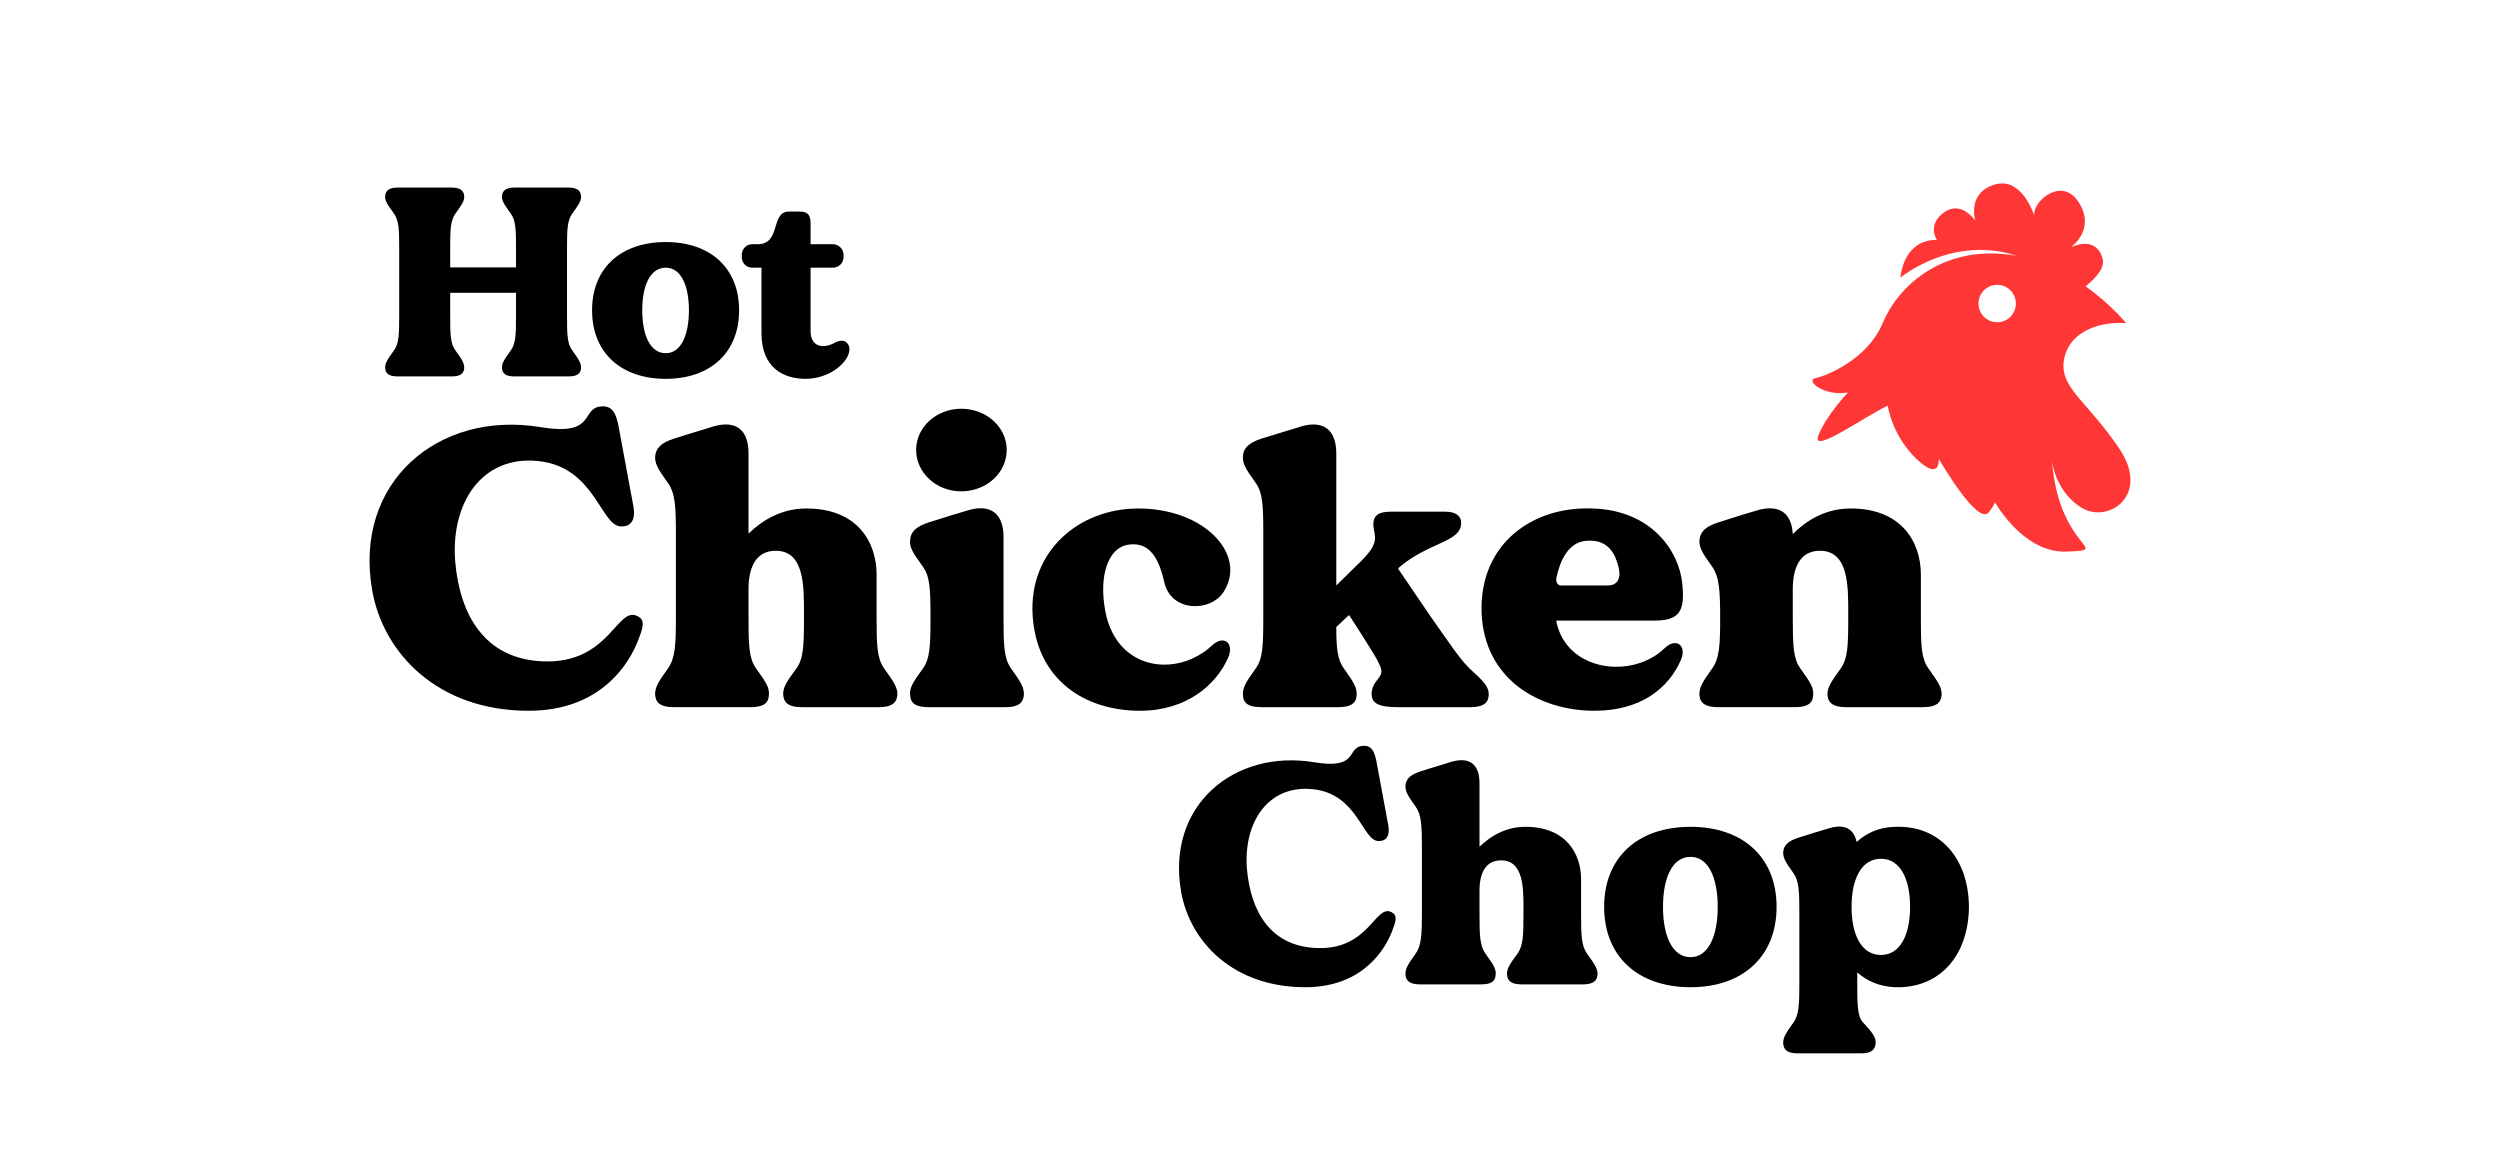
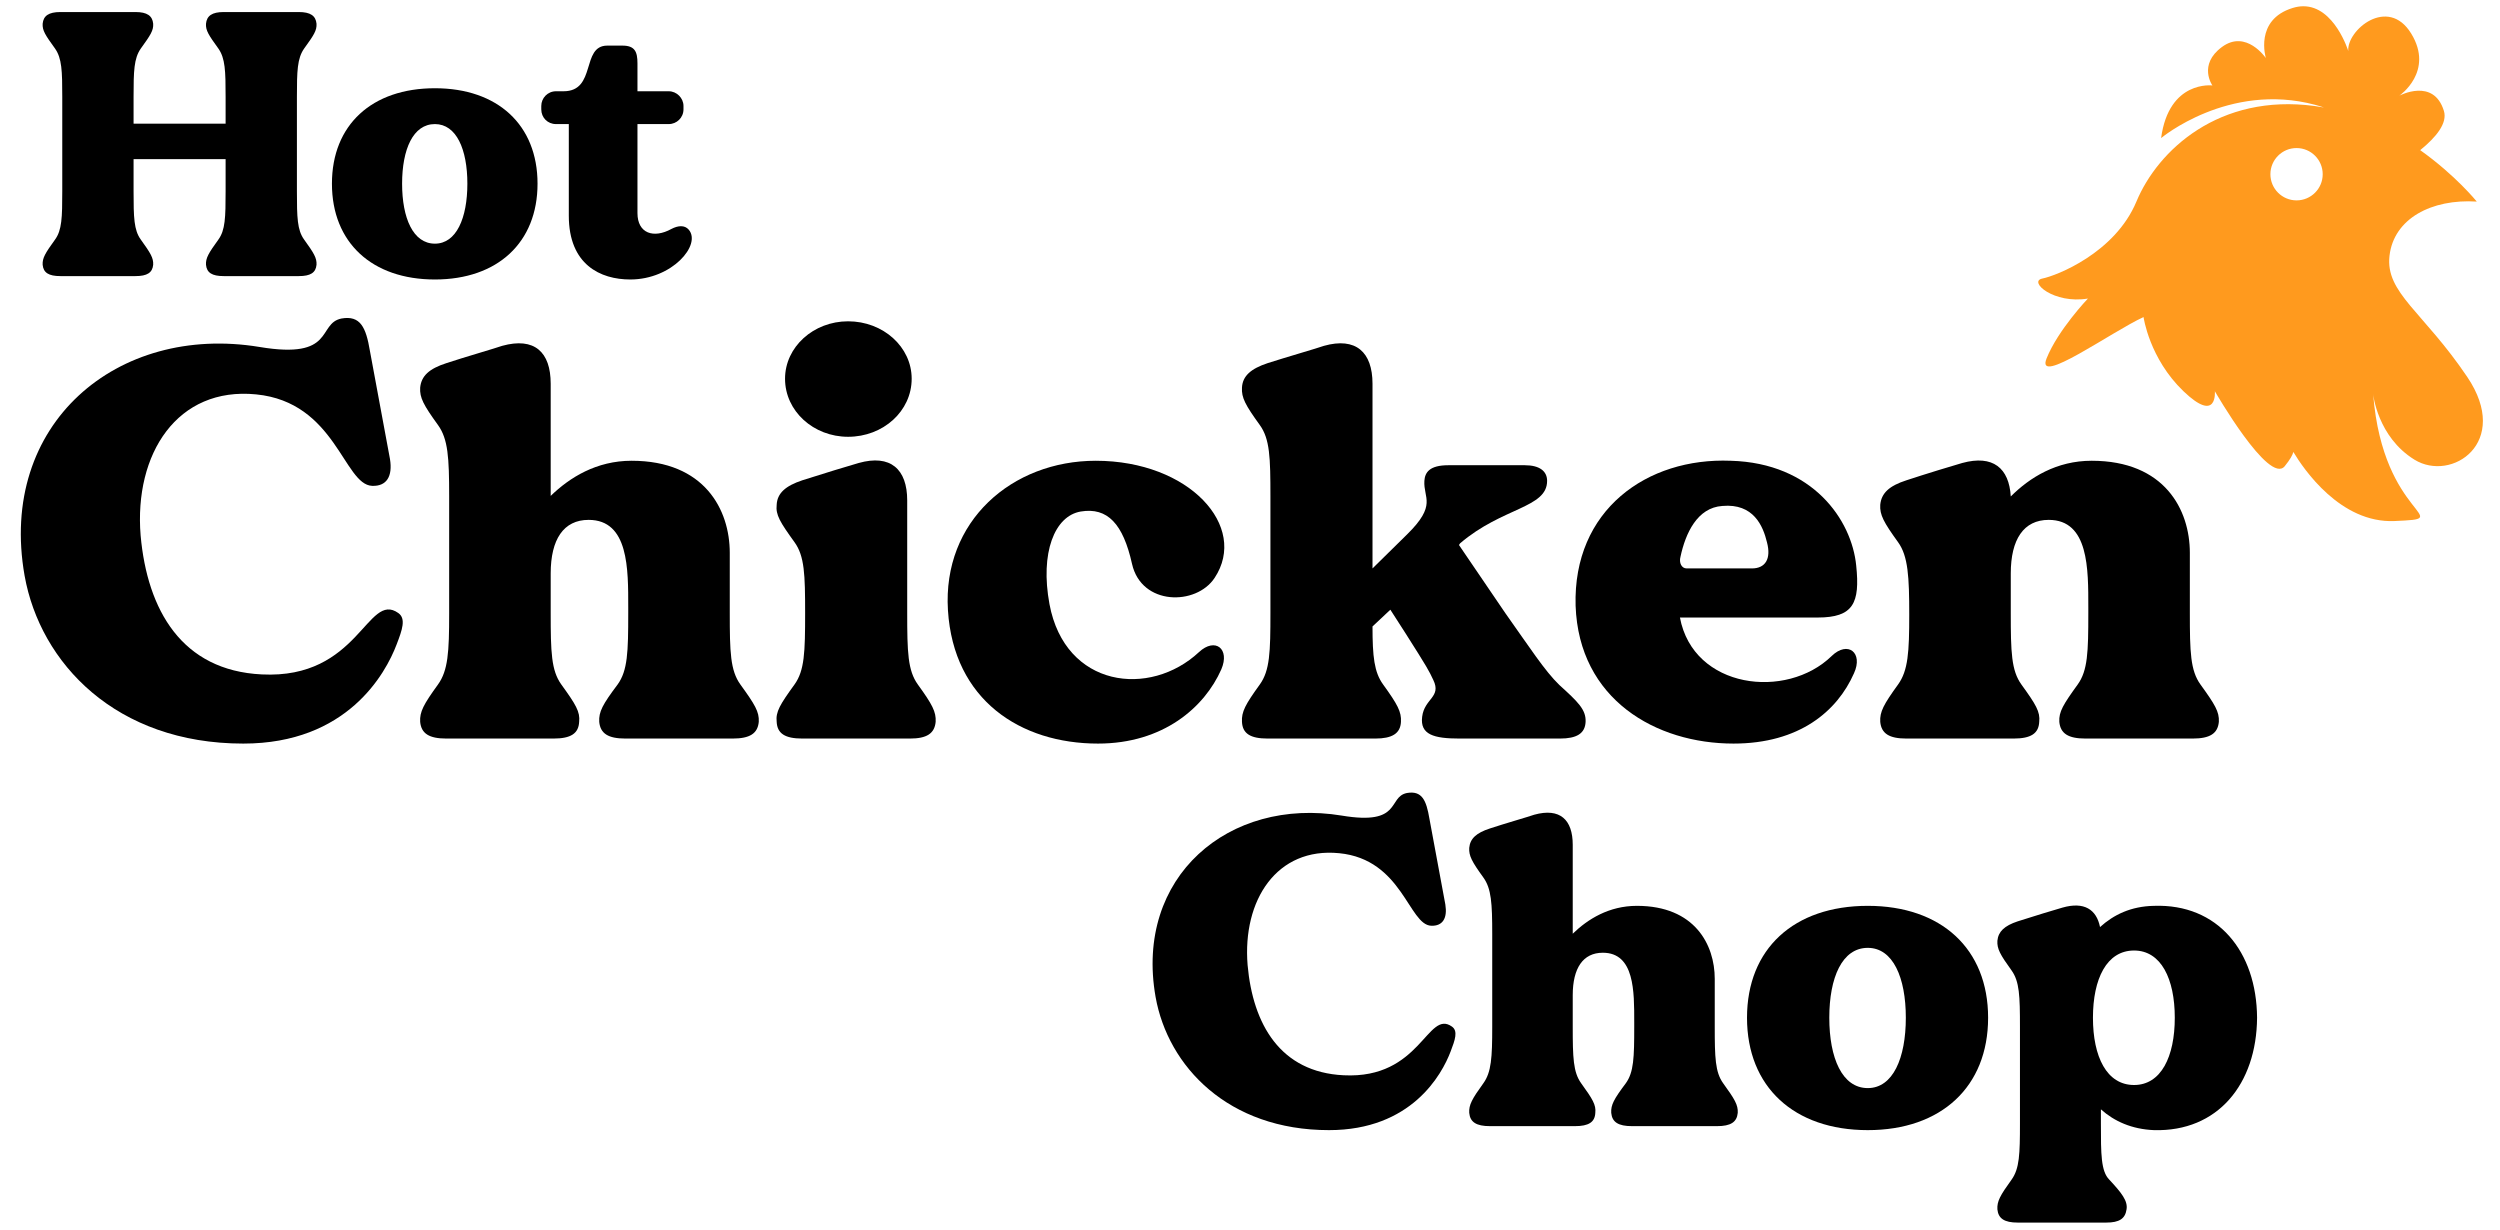
- <svg version="1.1" x="0px" y="0px" width="1080px" height="500px" viewBox="0 0 1080 500" enable-background="new 0 0 1080 500" xml:space="preserve">
+ <svg xmlns="http://www.w3.org/2000/svg" version="1.1" id="Layer_1" x="0px" y="0px" width="1017px" height="500px" viewBox="0 0 1017 500" enable-background="new 0 0 1017 500" xml:space="preserve">
  <g>
-     <path class="hcc-logo-font" d="M275.776,276.371c-3.448,9.135-15.341,30.678-47.399,30.678c-39.298,0-62.738-24.822-67.566-51.877   c-8.273-46.883,28.612-77.906,72.564-70.671c23.612,3.969,17.754-7.235,25.337-8.788c5.86-1.035,7.583,2.76,8.791,9.996   c1.377,7.586,4.825,26.03,6.203,33.438c0.863,5.343-1.033,8.443-5.516,8.271c-8.788-0.345-11.204-25.846-35.851-28.262   c-24.302-2.415-37.746,18.267-35.678,43.607c2.07,23.097,12.756,41.708,37.403,42.916c30.163,1.553,32.576-25.852,42.226-18.957   C278.706,268.441,277.499,271.887,275.776,276.371z" />
-     <path class="hcc-logo-font" d="M387.653,300.332c-0.345,3.617-2.757,5.164-8.101,5.164c-0.345,0-32.748,0-33.093,0c-5.343,0-7.756-1.547-8.101-5.164   c-0.172-3.105,1.033-5.35,5.688-11.549c3.1-4.312,3.272-9.996,3.272-22.062v-1.725c0-11.895,0.172-27.066-12.236-27.066   c-7.755,0-11.721,6.039-11.721,16.552c0,4.135,0,8.271,0,12.238c0,12.066,0.172,17.75,3.275,22.062   c4.48,6.199,5.86,8.443,5.515,11.549c-0.172,3.617-2.585,5.164-7.928,5.164c-0.345,0-32.92,0-33.093,0   c-5.343,0-7.756-1.547-8.101-5.164c-0.173-3.105,1.032-5.35,5.516-11.549c3.103-4.312,3.445-9.996,3.445-21.889v-36.199   c0-12.066-0.342-17.749-3.445-22.062c-4.483-6.206-5.688-8.443-5.516-11.549c0.345-3.617,2.758-5.86,8.101-7.58   c5.17-1.726,15.339-4.659,17.234-5.349c9.999-2.755,14.997,1.898,14.997,11.721c0,3.105,0,17.409,0,34.646   c5.86-5.688,14.134-10.858,24.992-10.858c22.579,0,30.335,15.172,30.335,28.439c0,2.927,0,10.169,0,18.617   c0,12.066,0.173,17.75,3.275,22.062C386.445,294.982,387.825,297.227,387.653,300.332z" />
-     <path class="hcc-logo-font" d="M442.305,300.332c-0.345,3.617-2.758,5.164-7.928,5.164c-0.345,0-32.92,0-33.265,0c-5.343,0-7.756-1.547-7.929-5.164   c-0.345-3.105,1.032-5.35,5.516-11.549c3.103-4.312,3.275-9.996,3.275-22.062c0-11.893-0.173-17.585-3.275-21.888   c-4.483-6.211-5.86-8.449-5.516-11.549c0.173-3.623,2.758-5.866,7.929-7.586c5.343-1.72,15.511-4.825,17.409-5.343   c9.823-2.761,14.994,1.898,14.994,11.548c0,4.136,0,19.302,0,34.818c0,12.066,0.173,17.75,3.275,22.062   C441.27,294.982,442.477,297.227,442.305,300.332z M395.768,194.324c0-9.823,8.791-17.748,19.477-17.748   c10.858,0,19.649,7.925,19.649,17.748c0,10.002-8.791,17.933-19.649,17.933C404.559,212.257,395.768,204.326,395.768,194.324z" />
-     <path class="hcc-logo-font" d="M477.471,263.961c4.825,25.857,31.025,28.957,46.191,14.826c4.998-4.658,9.654-1.035,6.896,5.338   c-5.171,11.721-17.927,22.924-38.094,22.924c-23.957,0-44.639-13.445-46.364-41.189c-1.723-27.583,19.822-46.195,45.677-46.195   c28.955,0,47.227,20.336,36.711,36.199c-5.686,8.615-22.577,8.615-25.508-4.314c-2.758-12.41-7.586-17.576-15.859-16.201   C479.021,236.729,474.541,248.104,477.471,263.961z" />
-     <path class="hcc-logo-font" d="M643.119,300.332c-0.172,3.617-2.758,5.164-7.928,5.164c-1.205,0-29.127,0-31.025,0c-7.928,0-12.236-1.207-11.549-6.717   c0.69-5.693,6.033-6.033,3.448-11.377c-1.378-2.932-1.723-3.623-8.618-14.48l-4.652-7.236l-5.516,5.172   c0,9.305,0.518,14.131,3.275,17.926c4.479,6.199,5.688,8.443,5.515,11.549c-0.172,3.617-2.757,5.164-7.928,5.164   c-0.345,0-32.921,0-33.266,0c-5.343,0-7.756-1.547-7.928-5.164c-0.173-3.105,1.032-5.35,5.515-11.549   c3.104-4.312,3.275-9.996,3.275-22.062v-36.025c0-12.066-0.172-17.749-3.275-22.062c-4.482-6.206-5.688-8.443-5.515-11.549   c0.172-3.617,2.757-5.86,7.928-7.58c5.343-1.726,15.511-4.659,17.409-5.349c9.823-2.755,14.994,1.898,14.994,11.721   c0,4.313,0,31.022,0,57.052l10.686-10.513c9.309-9.133,4.998-11.203,5.343-16.546c0.173-2.582,1.553-4.825,7.413-4.825   c4.309,0,21.89,0,23.612,0c4.653,0,6.894,1.898,6.894,4.825c0,8.449-13.786,8.103-26.888,19.307l-0.345,0.519l14.306,21.025   c7.583,10.686,12.239,17.922,16.72,22.234C640.707,294.121,643.292,296.535,643.119,300.332z" />
-     <path class="hcc-logo-font" d="M726.039,285.332c-5.171,11.721-16.892,21.717-37.229,21.717c-23.96,0-47.744-13.619-48.779-42.57   c-0.859-29.642,22.062-45.849,47.917-44.814c25.337,0.69,37.4,18.266,38.781,32.402c1.204,11.549-0.863,16.035-11.895,16.035   c-8.445,0-42.57,0-42.57,0c4.135,22.062,32.92,25.502,46.881,11.889C724.144,275.164,728.97,278.961,726.039,285.332z    M672.437,249.307c-0.518,1.898,0.343,3.623,1.896,3.623c4.135,0,17.064,0,20.167,0c4.135,0,6.03-2.933,4.652-8.097   c-1.208-5.004-4.138-12.066-13.788-11.203C677.607,234.147,673.986,242.072,672.437,249.307z" />
-     <path class="hcc-logo-font" d="M838.776,300.332c-0.346,3.617-2.758,5.164-8.102,5.164c-0.345,0-32.748,0-33.093,0c-5.343,0-7.759-1.547-8.101-5.164   c-0.173-3.105,1.205-5.35,5.688-11.549c3.101-4.312,3.273-9.996,3.273-22.062v-1.725c0-11.895,0.172-27.066-12.236-27.066   c-7.756,0-11.721,6.039-11.721,16.552c0,3.963,0,8.098,0,12.238c0,12.066,0.172,17.75,3.275,22.062   c4.479,6.199,5.86,8.443,5.516,11.549c-0.173,3.617-2.586,5.164-7.929,5.164c-0.345,0-32.921,0-33.093,0   c-5.344,0-7.756-1.547-8.101-5.164c-0.173-3.105,1.032-5.35,5.515-11.549c3.104-4.312,3.445-9.996,3.445-21.545   c0-11.721-0.342-18.103-3.445-22.406c-4.482-6.211-5.688-8.449-5.515-11.549c0.345-3.623,2.757-5.866,8.101-7.586   c5.17-1.72,15.338-4.825,17.236-5.343c9.479-2.588,14.477,1.553,14.994,10.341c5.86-5.861,14.133-11.031,24.992-11.031   c22.579,0,30.335,15.172,30.335,28.439c0,2.927,0,10.169,0,18.617c0,12.066,0.173,17.75,3.275,22.062   C837.567,294.982,838.948,297.227,838.776,300.332z" />
+     <path class="hcc-logo-font" d="M161.37,262.098c-4.539,12.027-20.198,40.392-62.407,40.392c-51.741,0-82.602-32.682-88.959-68.303   c-10.893-61.728,37.672-102.572,95.54-93.047c31.088,5.226,23.376-9.525,33.36-11.57c7.716-1.363,9.984,3.634,11.574,13.16   c1.813,9.988,6.354,34.272,8.167,44.025c1.136,7.036-1.36,11.116-7.262,10.89c-11.571-0.455-14.751-34.03-47.202-37.211   c-31.997-3.18-49.697,24.05-46.975,57.414c2.726,30.411,16.795,54.915,49.246,56.504c39.714,2.045,42.89-34.037,55.596-24.959   C165.228,251.658,163.638,256.194,161.37,262.098z" />
+     <path class="hcc-logo-font" d="M308.67,293.646c-0.455,4.763-3.63,6.798-10.666,6.798c-0.455,0-43.116,0-43.571,0c-7.035,0-10.211-2.035-10.666-6.798   c-0.227-4.09,1.36-7.044,7.489-15.206c4.081-5.678,4.309-13.161,4.309-29.048v-2.271c0-15.661,0.227-35.636-16.11-35.636   c-10.211,0-15.432,7.951-15.432,21.793c0,5.444,0,10.891,0,16.114c0,15.887,0.227,23.37,4.313,29.048   c5.898,8.162,7.715,11.116,7.261,15.206c-0.227,4.763-3.403,6.798-10.439,6.798c-0.454,0-43.343,0-43.57,0   c-7.035,0-10.212-2.035-10.666-6.798c-0.228-4.09,1.359-7.044,7.262-15.206c4.085-5.678,4.536-13.161,4.536-28.819v-47.66   c0-15.887-0.451-23.368-4.536-29.047c-5.903-8.17-7.49-11.116-7.262-15.206c0.454-4.762,3.631-7.716,10.666-9.98   c6.807-2.271,20.195-6.134,22.69-7.042c13.165-3.627,19.745,2.499,19.745,15.432c0,4.089,0,22.922,0,45.615   c7.716-7.489,18.609-14.296,32.906-14.296c29.728,0,39.939,19.976,39.939,37.444c0,3.854,0,13.39,0,24.512   c0,15.887,0.228,23.37,4.312,29.048C307.081,286.603,308.897,289.557,308.67,293.646z" />
+     <path class="hcc-logo-font" d="M380.626,293.646c-0.455,4.763-3.631,6.798-10.439,6.798c-0.454,0-43.344,0-43.797,0c-7.035,0-10.211-2.035-10.439-6.798   c-0.454-4.09,1.358-7.044,7.262-15.206c4.084-5.678,4.312-13.161,4.312-29.048c0-15.658-0.228-23.153-4.312-28.818   c-5.903-8.178-7.716-11.125-7.262-15.206c0.228-4.771,3.631-7.724,10.439-9.988c7.034-2.265,20.421-6.354,22.921-7.035   c12.933-3.634,19.741,2.5,19.741,15.205c0,5.445,0,25.414,0,45.842c0,15.887,0.228,23.37,4.312,29.048   C379.264,286.603,380.853,289.557,380.626,293.646z M319.355,154.074c0-12.934,11.574-23.368,25.644-23.368   c14.296,0,25.87,10.434,25.87,23.368c0,13.168-11.574,23.61-25.87,23.61C330.929,177.684,319.355,167.242,319.355,154.074z" />
+     <path class="hcc-logo-font" d="M426.927,245.759c6.353,34.044,40.849,38.126,60.817,19.521c6.58-6.134,12.711-1.363,9.08,7.028   c-6.809,15.432-23.604,30.182-50.156,30.182c-31.542,0-58.772-17.702-61.044-54.231c-2.268-36.317,26.098-60.821,60.139-60.821   c38.124,0,62.18,26.775,48.334,47.661c-7.485,11.343-29.725,11.343-33.584-5.681c-3.631-16.338-9.988-23.141-20.88-21.33   C428.967,209.905,423.069,224.881,426.927,245.759z" />
+     <path class="hcc-logo-font" d="M645.023,293.646c-0.226,4.763-3.63,6.798-10.438,6.798c-1.587,0-38.35,0-40.849,0c-10.438,0-16.11-1.589-15.206-8.844   c0.909-7.495,7.944-7.942,4.541-14.978c-1.815-3.86-2.268-4.771-11.348-19.066l-6.125-9.527l-7.262,6.809   c0,12.25,0.682,18.605,4.312,23.602c5.898,8.162,7.488,11.116,7.261,15.206c-0.227,4.763-3.63,6.798-10.438,6.798   c-0.453,0-43.345,0-43.798,0c-7.035,0-10.212-2.035-10.438-6.798c-0.228-4.09,1.359-7.044,7.261-15.206   c4.086-5.678,4.313-13.161,4.313-29.048v-47.432c0-15.887-0.227-23.368-4.313-29.047c-5.902-8.17-7.489-11.116-7.261-15.206   c0.226-4.762,3.629-7.716,10.438-9.98c7.034-2.271,20.422-6.134,22.921-7.042c12.935-3.627,19.742,2.499,19.742,15.432   c0,5.68,0,40.845,0,75.117l14.068-13.842c12.256-12.024,6.58-14.75,7.034-21.785c0.229-3.399,2.045-6.353,9.761-6.353   c5.673,0,28.82,0,31.088,0c6.127,0,9.077,2.499,9.077,6.353c0,11.124-18.151,10.668-35.401,25.42l-0.454,0.683l18.836,27.682   c9.983,14.068,16.114,23.597,22.014,29.274C641.847,285.469,645.25,288.646,645.023,293.646z" />
+     <path class="hcc-logo-font" d="M754.198,273.896c-6.808,15.432-22.24,28.593-49.016,28.593c-31.546,0-62.861-17.931-64.225-56.049   c-1.131-39.028,29.048-60.366,63.089-59.003c33.359,0.909,49.242,24.049,51.061,42.661c1.586,15.206-1.137,21.112-15.66,21.112   c-11.12,0-56.05,0-56.05,0c5.444,29.048,43.343,33.577,61.725,15.653C751.703,260.509,758.056,265.508,754.198,273.896z    M683.624,226.465c-0.682,2.5,0.452,4.77,2.496,4.77c5.443,0,22.467,0,26.552,0c5.444,0,7.94-3.862,6.125-10.661   c-1.59-6.588-5.447-15.888-18.153-14.75C690.431,206.505,685.664,216.939,683.624,226.465z" />
+     <path class="hcc-logo-font" d="M902.63,293.646c-0.454,4.763-3.631,6.798-10.666,6.798c-0.454,0-43.118,0-43.571,0c-7.034,0-10.215-2.035-10.665-6.798   c-0.229-4.09,1.586-7.044,7.488-15.206c4.082-5.678,4.31-13.161,4.31-29.048v-2.271c0-15.661,0.227-35.636-16.11-35.636   c-10.212,0-15.433,7.951-15.433,21.793c0,5.218,0,10.662,0,16.114c0,15.887,0.227,23.37,4.312,29.048   c5.898,8.162,7.716,11.116,7.262,15.206c-0.228,4.763-3.403,6.798-10.438,6.798c-0.454,0-43.345,0-43.57,0   c-7.036,0-10.212-2.035-10.666-6.798c-0.228-4.09,1.359-7.044,7.261-15.206c4.086-5.678,4.536-13.161,4.536-28.367   c0-15.431-0.45-23.834-4.536-29.5c-5.901-8.178-7.488-11.125-7.261-15.206c0.454-4.771,3.63-7.724,10.666-9.988   c6.807-2.265,20.194-6.354,22.693-7.035c12.479-3.407,19.06,2.045,19.741,13.615c7.717-7.717,18.607-14.524,32.906-14.524   c29.728,0,39.939,19.976,39.939,37.444c0,3.854,0,13.39,0,24.512c0,15.887,0.228,23.37,4.312,29.048   C901.039,286.603,902.856,289.557,902.63,293.646z" />
  </g>
  <g>
-     <path class="hcc-logo-font" d="M601.426,402.152c-2.734,7.242-12.167,24.328-37.588,24.328c-31.166,0-49.754-19.68-53.582-41.145   c-6.559-37.176,22.691-61.781,57.545-56.035c18.727,3.141,14.079-5.746,20.092-6.977c4.647-0.816,6.014,2.191,6.971,7.932   c1.093,6.016,3.828,20.641,4.92,26.514c0.685,4.238-0.819,6.699-4.373,6.562c-6.971-0.271-8.883-20.504-28.429-22.414   c-19.272-1.914-29.936,14.488-28.294,34.578c1.639,18.316,10.113,33.08,29.66,34.035c23.919,1.23,25.834-20.502,33.486-15.033   C603.749,395.861,602.791,398.598,601.426,402.152z" />
-     <path class="hcc-logo-font" d="M690.128,421.148c-0.273,2.871-2.188,4.102-6.425,4.102c-0.272,0-25.97,0-26.242,0c-4.239,0-6.151-1.23-6.425-4.102   c-0.138-2.461,0.819-4.238,4.509-9.154c2.462-3.418,2.598-7.932,2.598-17.496v-1.369c0-9.432,0.138-21.457-9.703-21.457   c-6.15,0-9.297,4.783-9.297,13.117c0,3.285,0,6.562,0,9.709c0,9.564,0.139,14.078,2.6,17.496c3.552,4.916,4.646,6.693,4.374,9.154   c-0.138,2.871-2.051,4.102-6.289,4.102c-0.273,0-26.105,0-26.243,0c-4.236,0-6.151-1.23-6.424-4.102   c-0.136-2.461,0.819-4.238,4.373-9.154c2.462-3.418,2.735-7.932,2.735-17.363v-28.699c0-9.57-0.273-14.08-2.735-17.496   c-3.554-4.924-4.509-6.699-4.373-9.162c0.272-2.869,2.188-4.646,6.424-6.01c4.101-1.369,12.164-3.691,13.668-4.238   c7.928-2.186,11.891,1.5,11.891,9.293c0,2.463,0,13.805,0,27.475c4.65-4.51,11.209-8.609,19.822-8.609   c17.903,0,24.055,12.025,24.055,22.551c0,2.324,0,8.062,0,14.764c0,9.564,0.138,14.078,2.597,17.496   C689.17,416.91,690.263,418.688,690.128,421.148z" />
-     <path class="hcc-logo-font" d="M767.482,391.76c0,21.326-14.487,34.721-37.179,34.721c-22.824,0-37.314-13.395-37.314-34.721   c0-21.32,14.49-34.576,37.314-34.576C752.995,357.184,767.482,370.439,767.482,391.76z M742.06,391.76   c0-12.434-3.963-21.596-11.756-21.596c-7.926,0-11.891,9.162-11.891,21.596c0,12.441,3.965,21.734,11.891,21.734   C738.097,413.494,742.06,404.201,742.06,391.76z" />
-     <path class="hcc-logo-font" d="M850.583,391.76c-0.138,20.504-12.167,35.268-31.848,34.721c-6.836-0.275-12.302-2.732-16.402-6.424   c0,1.369,0,2.869,0,4.371c0,9.432,0,14.764,2.597,17.363c3.827,4.1,5.742,6.557,5.331,9.156c-0.411,2.869-2.188,4.1-6.286,4.1   c-0.685,0-27.065,0-27.339,0c-4.101,0-6.013-1.23-6.286-4.1c-0.138-2.463,0.819-4.238,4.374-9.156   c2.459-3.416,2.597-7.932,2.597-17.363v-29.93c0-9.432-0.138-13.941-2.597-17.363c-3.555-4.918-4.512-6.695-4.374-9.156   c0.273-2.869,2.186-4.646,6.286-6.01c4.238-1.369,12.303-3.83,13.807-4.238c6.697-1.916,10.524,0.545,11.617,6.01   c4.238-3.824,9.567-6.424,16.676-6.557C838.416,356.498,850.445,371.262,850.583,391.76z M825.159,391.76   c0-12.025-4.238-20.773-12.574-20.773c-8.475,0-12.711,8.748-12.711,20.773c0,12.031,4.236,20.779,12.711,20.779   C820.921,412.539,825.159,403.791,825.159,391.76z" />
+     <path class="hcc-logo-font" d="M590.128,427.705c-3.6,9.535-16.019,32.031-49.489,32.031c-41.033,0-65.506-25.91-70.546-54.172   c-8.636-48.947,29.875-81.343,75.764-73.778c24.656,4.135,18.537-7.564,26.454-9.185c6.119-1.075,7.918,2.885,9.178,10.442   c1.438,7.921,5.04,27.177,6.478,34.909c0.901,5.58-1.079,8.82-5.758,8.641c-9.178-0.358-11.695-26.997-37.43-29.512   c-25.375-2.521-39.414,19.076-37.253,45.526c2.158,24.115,13.315,43.555,39.052,44.812c31.492,1.62,34.014-26.993,44.088-19.793   C593.188,419.422,591.926,423.024,590.128,427.705z" />
+     <path class="hcc-logo-font" d="M706.917,452.716c-0.36,3.78-2.881,5.399-8.459,5.399c-0.359,0-34.192,0-34.551,0c-5.582,0-8.099-1.619-8.459-5.399   c-0.182-3.241,1.078-5.58,5.936-12.053c3.241-4.5,3.421-10.443,3.421-23.036v-1.803c0-12.418,0.181-28.25-12.775-28.25   c-8.098,0-12.241,6.297-12.241,17.27c0,4.326,0,8.641,0,12.783c0,12.593,0.183,18.536,3.423,23.036   c4.676,6.473,6.118,8.812,5.759,12.053c-0.181,3.78-2.7,5.399-8.28,5.399c-0.36,0-34.371,0-34.552,0   c-5.578,0-8.099-1.619-8.458-5.399c-0.18-3.241,1.078-5.58,5.758-12.053c3.241-4.5,3.601-10.443,3.601-22.86v-37.786   c0-12.601-0.359-18.539-3.601-23.037c-4.68-6.482-5.938-8.82-5.758-12.062c0.359-3.777,2.88-6.117,8.458-7.913   c5.398-1.802,16.015-4.859,17.995-5.58c10.438-2.877,15.655,1.975,15.655,12.235c0,3.243,0,18.176,0,36.174   c6.123-5.937,14.759-11.336,26.099-11.336c23.572,0,31.671,15.834,31.671,29.692c0,3.059,0,10.614,0,19.438   c0,12.593,0.181,18.536,3.419,23.036C705.655,447.136,707.093,449.475,706.917,452.716z" />
+     <path class="hcc-logo-font" d="M808.763,414.021c0,28.079-19.074,45.715-48.95,45.715c-30.052,0-49.129-17.636-49.129-45.715   c0-28.07,19.077-45.524,49.129-45.524C789.689,368.497,808.763,385.951,808.763,414.021z M775.291,414.021   c0-16.369-5.217-28.433-15.478-28.433c-10.436,0-15.655,12.063-15.655,28.433c0,16.382,5.22,28.616,15.655,28.616   C770.074,442.638,775.291,430.403,775.291,414.021z" />
+     <path class="hcc-logo-font" d="M918.176,414.021c-0.183,26.996-16.021,46.435-41.932,45.715c-9.001-0.363-16.197-3.598-21.596-8.458   c0,1.803,0,3.777,0,5.756c0,12.417,0,19.438,3.418,22.86c5.039,5.397,7.561,8.633,7.019,12.055   c-0.541,3.777-2.88,5.397-8.275,5.397c-0.901,0-35.635,0-35.995,0c-5.399,0-7.917-1.62-8.277-5.397   c-0.181-3.242,1.08-5.58,5.759-12.055c3.238-4.498,3.42-10.443,3.42-22.86v-39.407c0-12.417-0.182-18.355-3.42-22.861   c-4.679-6.475-5.939-8.814-5.759-12.055c0.36-3.777,2.878-6.117,8.277-7.912c5.58-1.803,16.198-5.044,18.178-5.581   c8.817-2.522,13.857,0.718,15.296,7.913c5.58-5.036,12.596-8.457,21.956-8.634C902.156,367.595,917.994,387.033,918.176,414.021z    M884.702,414.021c0-15.832-5.58-27.351-16.556-27.351c-11.157,0-16.734,11.519-16.734,27.351c0,15.841,5.577,27.358,16.734,27.358   C879.122,441.38,884.702,429.862,884.702,414.021z" />
  </g>
  <g>
-     <path class="hcc-logo-font" d="M247.163,151.303c3.028,4.199,3.963,5.711,3.845,7.811c-0.233,2.45-1.863,3.497-5.478,3.497c-0.233,0-22.959,0-23.195,0   c-3.612,0-5.242-1.047-5.476-3.497c-0.118-2.099,0.814-3.612,3.845-7.811c2.099-2.916,2.214-6.757,2.214-14.918v-9.907h-28.438   v9.907c0,8.161,0.115,12.003,2.214,14.918c3.028,4.199,3.962,5.711,3.845,7.811c-0.233,2.45-1.864,3.497-5.478,3.497   c-0.233,0-22.959,0-23.195,0c-3.612,0-5.242-1.047-5.478-3.497c-0.115-2.099,0.817-3.612,3.848-7.811   c2.099-2.916,2.214-6.757,2.214-14.918v-29.136c0-8.043-0.115-11.891-2.214-14.919c-3.031-4.196-3.962-5.596-3.848-7.692   c0.236-2.45,1.866-3.615,5.478-3.615c0.236,0,22.962,0,23.195,0c3.614,0,5.245,1.165,5.478,3.615   c0.118,2.096-0.817,3.497-3.845,7.692c-2.099,3.028-2.214,6.875-2.214,14.919v8.273h28.438v-8.273   c0-8.043-0.115-11.891-2.214-14.919c-3.031-4.196-3.963-5.596-3.845-7.692c0.233-2.45,1.864-3.615,5.476-3.615   c0.236,0,22.962,0,23.195,0c3.615,0,5.245,1.165,5.478,3.615c0.118,2.096-0.816,3.497-3.845,7.692   c-2.099,3.028-2.214,6.875-2.214,14.919v29.136C244.949,144.546,245.064,148.388,247.163,151.303z" />
-     <path class="hcc-logo-font" d="M319.296,134.055c0,18.186-12.354,29.602-31.704,29.602c-19.462,0-31.819-11.417-31.819-29.602   c0-18.183,12.356-29.49,31.819-29.49C306.942,104.565,319.296,115.873,319.296,134.055z M297.616,134.055   c0-10.605-3.379-18.416-10.024-18.416c-6.758,0-10.14,7.81-10.14,18.416s3.382,18.531,10.14,18.531   C294.237,152.586,297.616,144.661,297.616,134.055z" />
-     <path class="hcc-logo-font" d="M347.958,163.657c-9.208,0-19-4.543-19-19.698c0-8.621,0-22.841,0-28.319h-3.962c-2.562,0-4.543-1.981-4.543-4.546v-1.05   c0-2.447,1.981-4.543,4.543-4.543h2.332c10.257,0,5.36-14.105,13.521-14.105c1.631,0,4.196,0,4.662,0   c3.845,0,4.662,1.866,4.662,5.478c0,1.05,0,4.432,0,8.627h9.674c2.447,0,4.546,2.097,4.546,4.543v1.05   c0,2.565-2.099,4.546-4.546,4.546h-9.674c0,6.761,0,27.503,0,27.503c0,6.297,5.012,7.925,10.49,4.9   c1.981-1.047,4.081-1.283,5.36,0.23C369.985,152.937,360.895,163.657,347.958,163.657z" />
+     <path class="hcc-logo-font" d="M123.698,97.431c3.987,5.528,5.218,7.52,5.062,10.283c-0.306,3.225-2.453,4.604-7.212,4.604c-0.307,0-30.229,0-30.539,0   c-4.755,0-6.902-1.379-7.209-4.604c-0.155-2.764,1.072-4.755,5.062-10.283c2.764-3.839,2.916-8.897,2.916-19.642V64.745H54.336   v13.044c0,10.745,0.151,15.803,2.916,19.642c3.986,5.528,5.217,7.52,5.062,10.283c-0.307,3.225-2.454,4.604-7.213,4.604   c-0.307,0-30.229,0-30.54,0c-4.755,0-6.902-1.379-7.212-4.604c-0.151-2.764,1.076-4.755,5.065-10.283   c2.764-3.839,2.916-8.897,2.916-19.642V39.427c0-10.59-0.152-15.656-2.916-19.643c-3.99-5.524-5.217-7.368-5.065-10.128   c0.311-3.226,2.457-4.759,7.212-4.759c0.31,0,30.232,0,30.54,0c4.759,0,6.906,1.534,7.213,4.759   c0.155,2.76-1.076,4.604-5.062,10.128c-2.764,3.987-2.916,9.053-2.916,19.643V50.32h37.442V39.427   c0-10.59-0.152-15.656-2.916-19.643c-3.991-5.524-5.217-7.368-5.062-10.128c0.308-3.226,2.454-4.759,7.209-4.759   c0.31,0,30.232,0,30.539,0c4.759,0,6.906,1.534,7.212,4.759c0.156,2.76-1.075,4.604-5.062,10.128   c-2.764,3.987-2.915,9.053-2.915,19.643v38.362C120.783,88.534,120.934,93.592,123.698,97.431z" />
+     <path class="hcc-logo-font" d="M218.669,74.722c0,23.943-16.265,38.975-41.742,38.975c-25.625,0-41.894-15.031-41.894-38.975   c0-23.939,16.269-38.827,41.894-38.827C202.405,35.895,218.669,50.782,218.669,74.722z M190.125,74.722   c0-13.963-4.449-24.247-13.198-24.247c-8.898,0-13.351,10.283-13.351,24.247s4.453,24.398,13.351,24.398   C185.677,99.12,190.125,88.685,190.125,74.722z" />
+     <path class="hcc-logo-font" d="M256.406,113.696c-12.123,0-25.015-5.982-25.015-25.935c0-11.351,0-30.073,0-37.286h-5.217   c-3.374,0-5.982-2.609-5.982-5.986v-1.382c0-3.222,2.608-5.982,5.982-5.982h3.07c13.505,0,7.058-18.571,17.802-18.571   c2.147,0,5.524,0,6.137,0c5.062,0,6.138,2.457,6.138,7.212c0,1.382,0,5.835,0,11.359h12.737c3.222,0,5.984,2.76,5.984,5.982v1.382   c0,3.377-2.763,5.986-5.984,5.986h-12.737c0,8.901,0,36.211,0,36.211c0,8.291,6.599,10.434,13.812,6.451   c2.609-1.378,5.372-1.689,7.057,0.303C285.408,99.581,273.44,113.696,256.406,113.696z" />
  </g>
-   <path id="hcc-logo-chicken" fill="#FF3636" d="M891.504,156.32c1.322-11.451,12.948-17.622,26.962-16.736c0,0-6.514-8.104-17.481-15.891  c4.955-4.014,8.483-8.362,7.324-12.129c-3.188-10.341-13.763-4.699-13.763-4.699s10.867-7.436,3.658-19.197  c-7.207-11.762-19.988-0.995-19.437,5.4c0,0-4.268-13.826-13.881-13.832c-1.041,0-2.14,0.167-3.304,0.529  c-11.949,3.675-8.279,15.488-8.279,15.488s-6.073-8.949-13.562-3.439c-7.485,5.51-2.962,11.894-2.962,11.894  s-13.421-1.714-15.848,16.259c0,0,20.803-17.403,47.568-10.283c0.97,0.259,1.869,0.546,2.74,0.834  c-0.945-0.172-1.897-0.328-2.855-0.454c-29.526-3.969-48.472,13.653-55.08,29.521c-6.607,15.862-24.678,22.914-29.084,23.788  c-4.408,0.892,3.525,7.942,14.103,6.177c0,0-9.254,9.691-12.779,18.502c-3.522,8.817,20.272-8.368,29.964-12.779  c0,0,1.763,12.779,12.34,22.919c10.57,10.128,9.693,0,9.693,0s16.742,29.125,21.591,23.154c1.739-2.15,2.452-3.52,2.657-4.399  c3.166,5.285,14.557,22.085,31.27,21.343c19.827-0.881-3.525-0.438-6.611-39.218c0,0,1.32,13.216,12.779,20.268  c11.459,7.051,29.961-5.286,16.308-25.553C901.87,173.516,890.178,167.782,891.504,156.32z M862.782,139.216  c-4.464,0-8.081-3.624-8.081-8.086c0-4.458,3.617-8.081,8.081-8.081c4.465,0,8.08,3.623,8.08,8.081  C870.862,135.592,867.247,139.216,862.782,139.216z" />
+   <path id="hcc-logo-chicken" fill="#FF9A1E" d="M972.053,104.036c1.74-15.077,17.048-23.201,35.498-22.036c0,0-8.576-10.669-23.016-20.921  c6.523-5.286,11.169-11.01,9.643-15.97c-4.198-13.615-18.12-6.187-18.12-6.187s14.308-9.79,4.816-25.276  c-9.489-15.485-26.317-1.31-25.591,7.111c0,0-5.618-18.204-18.275-18.212c-1.37,0-2.817,0.22-4.35,0.697  c-15.733,4.838-10.901,20.392-10.901,20.392s-7.996-11.782-17.855-4.528c-9.855,7.254-3.899,15.659-3.899,15.659  s-17.671-2.256-20.865,21.407c0,0,27.39-22.914,62.629-13.54c1.277,0.341,2.462,0.719,3.608,1.098  c-1.245-0.227-2.498-0.431-3.76-0.598c-38.874-5.226-63.819,17.976-72.52,38.868c-8.699,20.885-32.491,30.169-38.293,31.32  c-5.804,1.174,4.642,10.457,18.567,8.132c0,0-12.183,12.759-16.825,24.36c-4.638,11.608,26.691-11.018,39.451-16.826  c0,0,2.321,16.826,16.248,30.176c13.916,13.334,12.762,0,12.762,0s22.043,38.346,28.427,30.485c2.29-2.832,3.229-4.634,3.499-5.792  c4.168,6.958,19.166,29.078,41.17,28.102c26.104-1.16-4.641-0.576-8.704-51.636c0,0,1.737,17.4,16.825,26.685  c15.087,9.283,39.447-6.959,21.471-33.644C985.701,126.677,970.306,119.128,972.053,104.036z M934.237,81.516  c-5.877,0-10.639-4.771-10.639-10.646c0-5.869,4.762-10.64,10.639-10.64c5.879,0,10.639,4.771,10.639,10.64  C944.875,76.745,940.116,81.516,934.237,81.516z" />
</svg>
